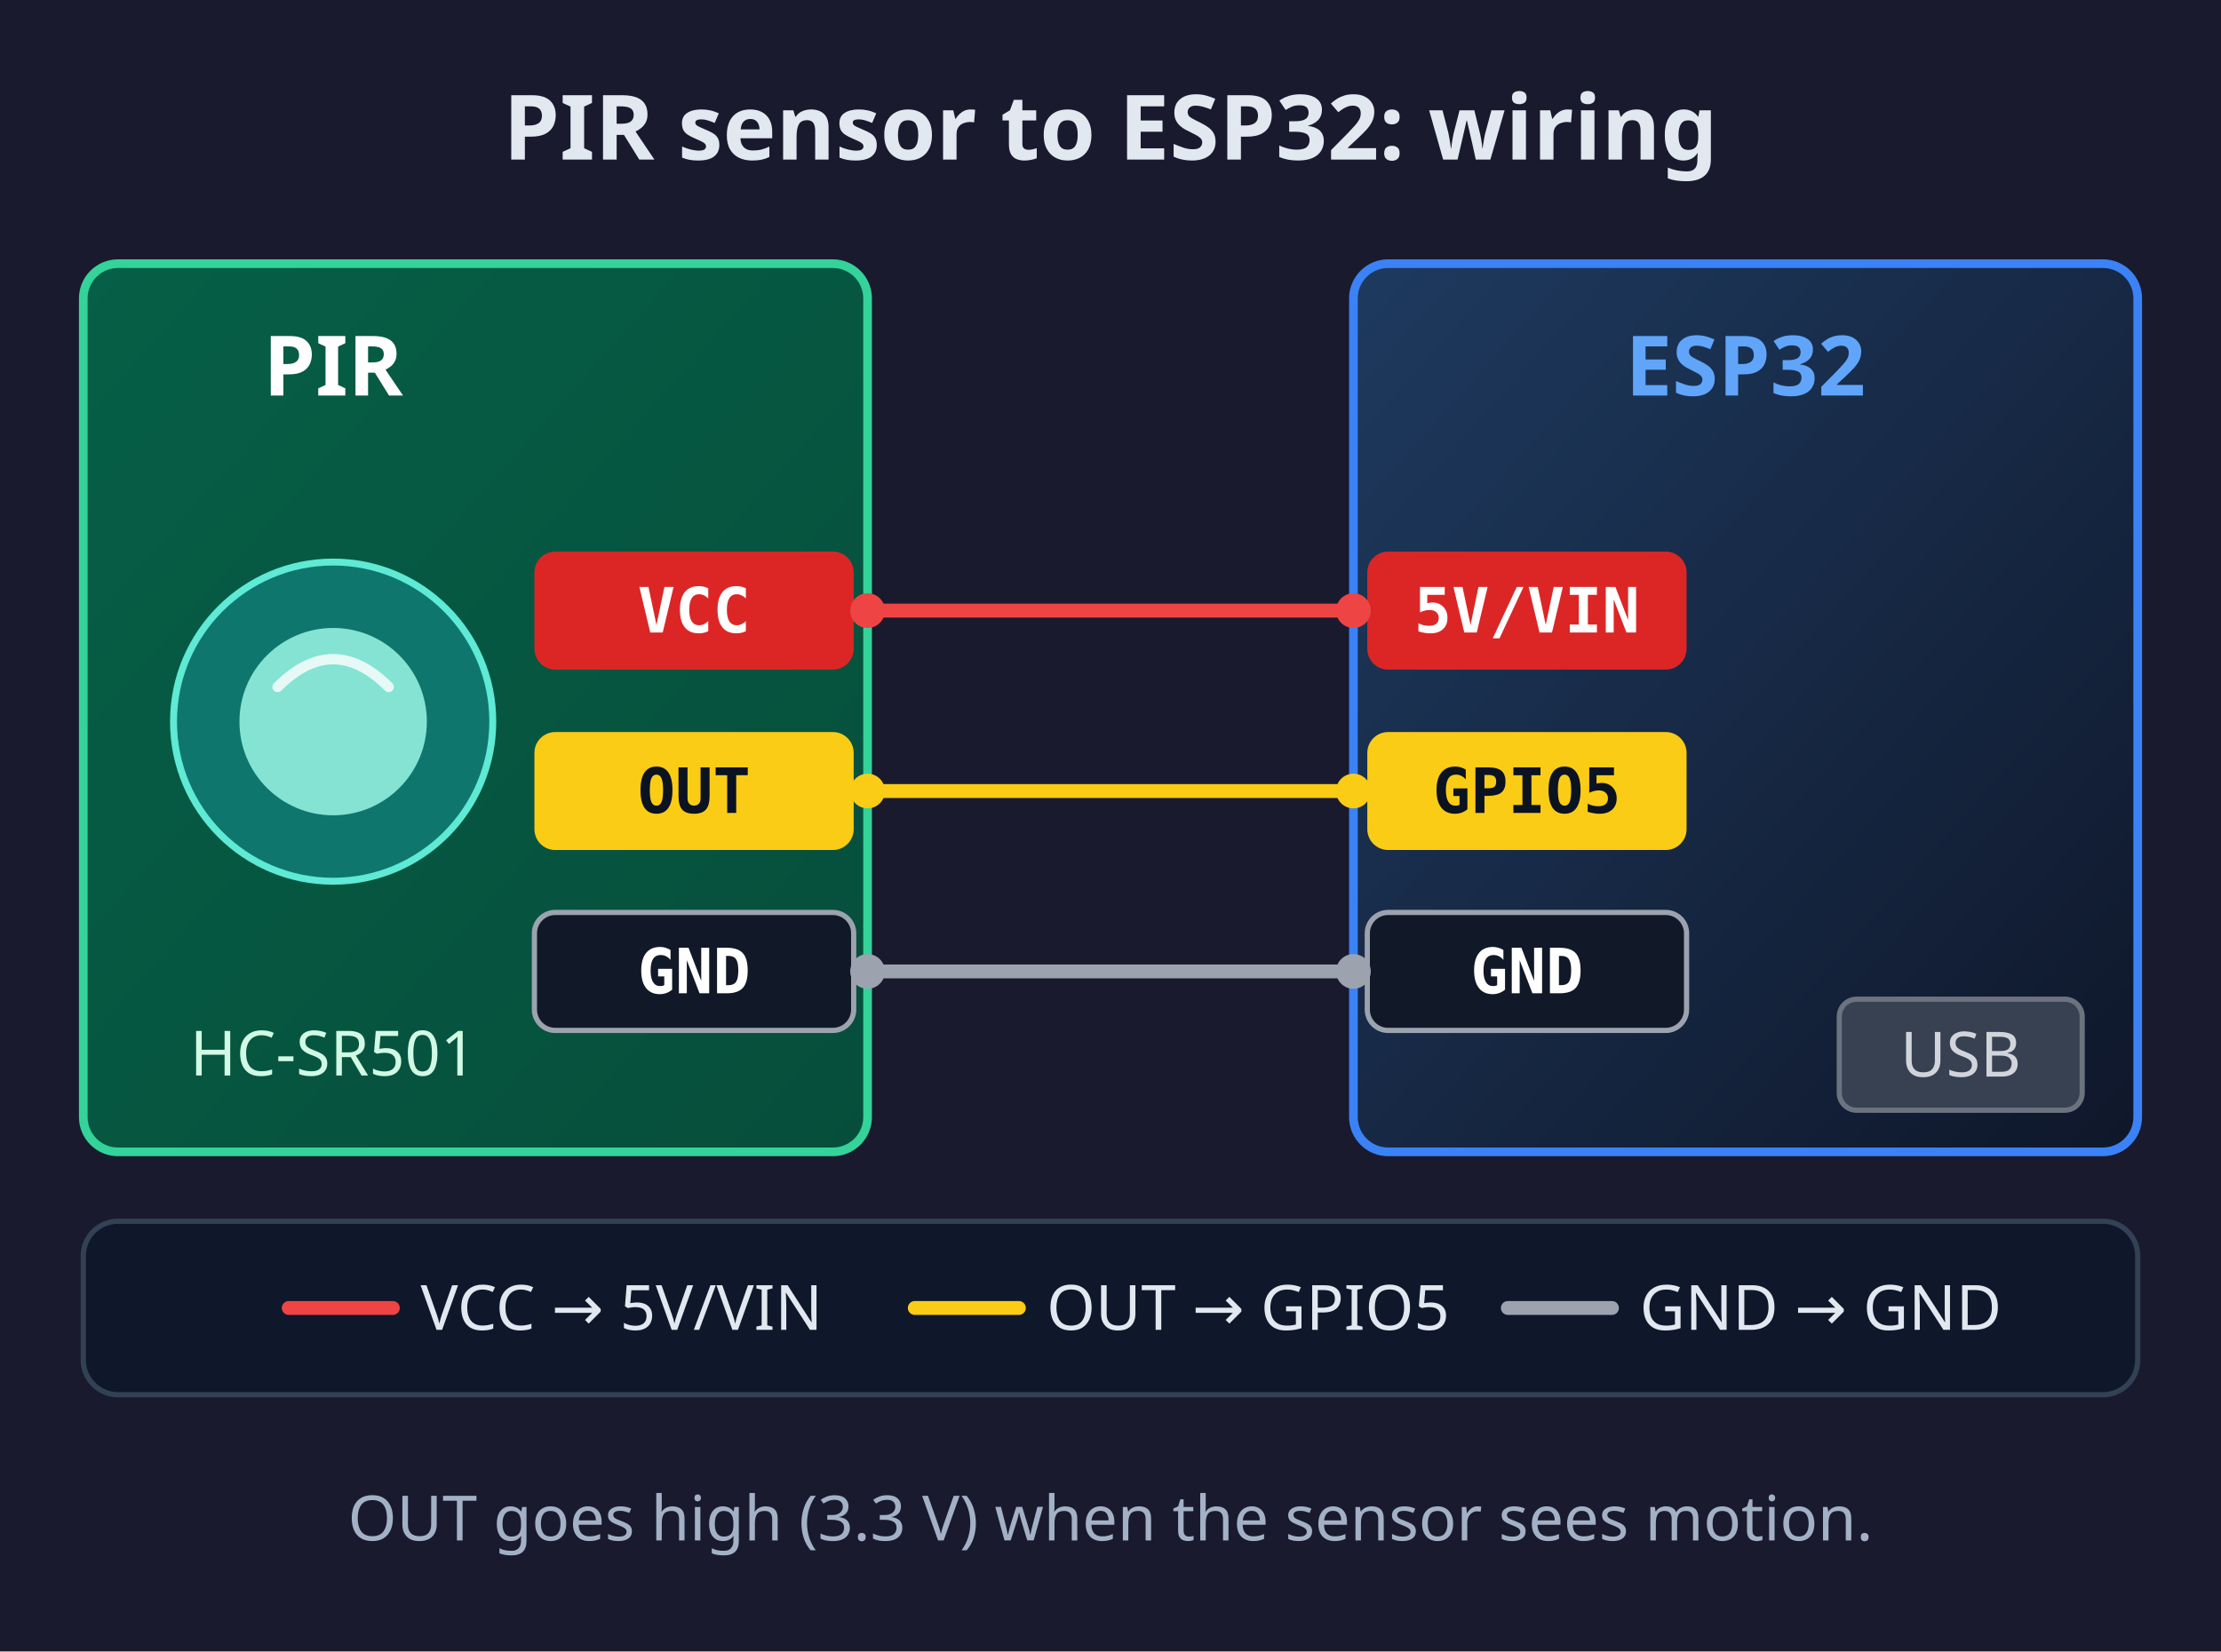
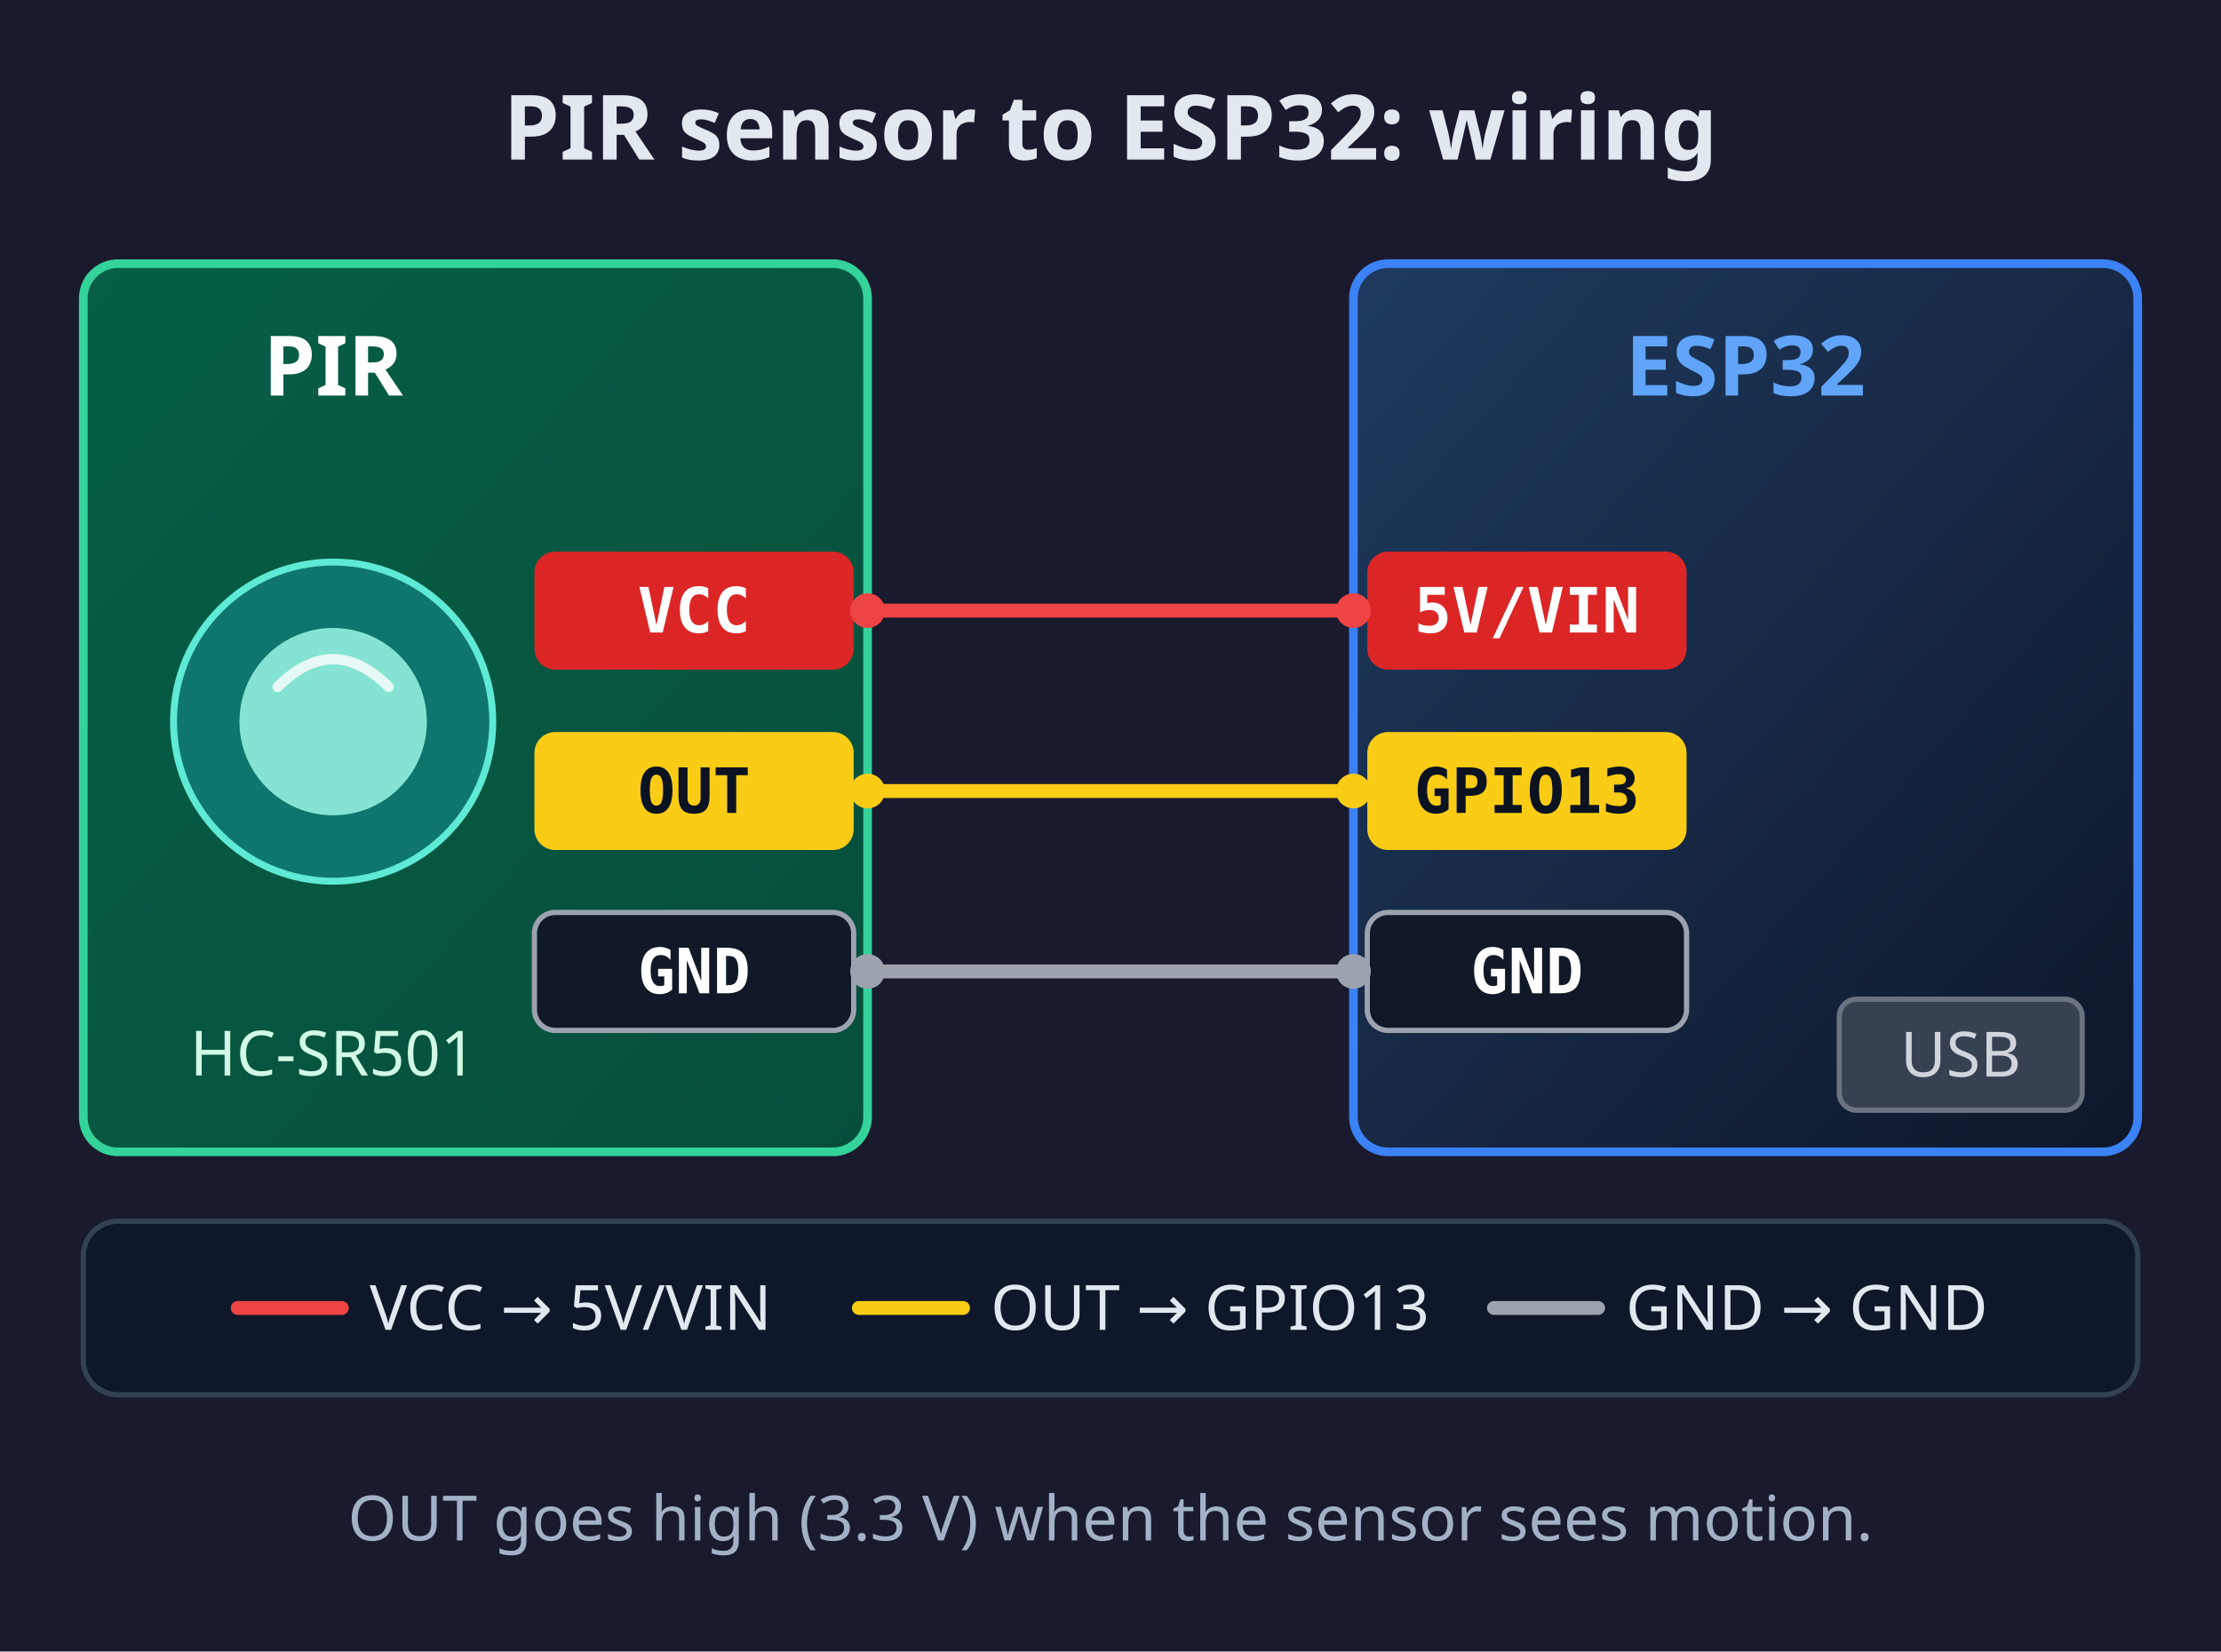
<svg xmlns="http://www.w3.org/2000/svg" viewBox="0 0 640 476" role="img" lang="en" font-family="system-ui, sans-serif">
  <defs>
    <linearGradient id="sensor" x1="0" y1="0" x2="1" y2="1">
      <stop offset="0" stop-color="#065f46" />
      <stop offset="1" stop-color="#064e3b" />
    </linearGradient>
    <linearGradient id="esp" x1="0" y1="0" x2="1" y2="1">
      <stop offset="0" stop-color="#1e3a5f" />
      <stop offset="1" stop-color="#0f172a" />
    </linearGradient>
  </defs>
  <rect x="0" y="0" width="640" height="476" fill="#1a1a2e" />
  <text x="320" y="46" font-size="26" fill="#e2e8f0" text-anchor="middle" font-weight="700">PIR sensor to ESP32: wiring</text>
  <rect x="24" y="76" width="226" height="256" rx="10" fill="url(#sensor)" stroke="#34d399" stroke-width="2.5" />
  <text x="96" y="114" font-size="24" fill="#ffffff" text-anchor="middle" font-weight="700">PIR</text>
  <circle cx="96" cy="208" r="46" fill="#0f766e" stroke="#5eead4" stroke-width="2" />
  <circle cx="96" cy="208" r="27" fill="#99f6e4" opacity="0.85" />
  <path d="M80 198Q96 182 112 198" fill="none" stroke="#ffffff" stroke-width="3" stroke-linecap="round" stroke-linejoin="round" opacity="0.8" />
  <rect x="154" y="159" width="92" height="34" rx="6" fill="#dc2626" />
  <text x="200" y="182.3" font-size="18" fill="#ffffff" text-anchor="middle" font-weight="700" font-family="ui-monospace, Menlo, Consolas, monospace">VCC</text>
  <rect x="154" y="211" width="92" height="34" rx="6" fill="#facc15" />
  <text x="200" y="234.3" font-size="18" fill="#0b1220" text-anchor="middle" font-weight="700" font-family="ui-monospace, Menlo, Consolas, monospace">OUT</text>
  <rect x="154" y="263" width="92" height="34" rx="6" fill="#111827" stroke="#9ca3af" stroke-width="1.5" />
  <text x="200" y="286.3" font-size="18" fill="#ffffff" text-anchor="middle" font-weight="700" font-family="ui-monospace, Menlo, Consolas, monospace">GND</text>
  <rect x="390" y="76" width="226" height="256" rx="10" fill="url(#esp)" stroke="#3b82f6" stroke-width="2.5" />
  <text x="503" y="114" font-size="24" fill="#60a5fa" text-anchor="middle" font-weight="700">ESP32</text>
  <rect x="394" y="159" width="92" height="34" rx="6" fill="#dc2626" />
  <text x="440" y="182.3" font-size="18" fill="#ffffff" text-anchor="middle" font-weight="700" font-family="ui-monospace, Menlo, Consolas, monospace">5V/VIN</text>
  <rect x="394" y="211" width="92" height="34" rx="6" fill="#facc15" />
-   <text x="440" y="234.3" font-size="18" fill="#0b1220" text-anchor="middle" font-weight="700" font-family="ui-monospace, Menlo, Consolas, monospace">GPIO5</text>
+   <text x="440" y="234.3" font-size="18" fill="#0b1220" text-anchor="middle" font-weight="700" font-family="ui-monospace, Menlo, Consolas, monospace">GPIO13</text>
  <rect x="394" y="263" width="92" height="34" rx="6" fill="#111827" stroke="#9ca3af" stroke-width="1.5" />
  <text x="440" y="286.3" font-size="18" fill="#ffffff" text-anchor="middle" font-weight="700" font-family="ui-monospace, Menlo, Consolas, monospace">GND</text>
  <rect x="530" y="288" width="70" height="32" rx="5" fill="#374151" stroke="#6b7280" stroke-width="1.5" />
  <text x="565" y="310.3" font-size="18" fill="#d1d5db" text-anchor="middle">USB</text>
  <path d="M250 176L390 176" fill="none" stroke="#ef4444" stroke-width="4" stroke-linecap="round" stroke-linejoin="round" />
  <circle cx="250" cy="176" r="5" fill="#ef4444" />
  <circle cx="390" cy="176" r="5" fill="#ef4444" />
  <path d="M250 228L390 228" fill="none" stroke="#facc15" stroke-width="4" stroke-linecap="round" stroke-linejoin="round" />
  <circle cx="250" cy="228" r="5" fill="#facc15" />
  <circle cx="390" cy="228" r="5" fill="#facc15" />
  <path d="M250 280L390 280" fill="none" stroke="#9ca3af" stroke-width="4" stroke-linecap="round" stroke-linejoin="round" />
  <circle cx="250" cy="280" r="5" fill="#9ca3af" />
  <circle cx="390" cy="280" r="5" fill="#9ca3af" />
  <text x="96" y="310" font-size="18" fill="#d1fae5" text-anchor="middle">HC-SR501</text>
  <rect x="24" y="352" width="592" height="50" rx="10" fill="#0f172a" stroke="#334155" stroke-width="1.5" />
-   <path d="M83.2 377L113.2 377" fill="none" stroke="#ef4444" stroke-width="4" stroke-linecap="round" stroke-linejoin="round" />
-   <text x="121.2" y="383.3" font-size="18" fill="#e2e8f0">VCC → 5V/VIN</text>
-   <path d="M263.6 377L293.6 377" fill="none" stroke="#facc15" stroke-width="4" stroke-linecap="round" stroke-linejoin="round" />
-   <text x="301.6" y="383.3" font-size="18" fill="#e2e8f0">OUT → GPIO5</text>
-   <path d="M434.5 377L464.5 377" fill="none" stroke="#9ca3af" stroke-width="4" stroke-linecap="round" stroke-linejoin="round" />
-   <text x="472.5" y="383.3" font-size="18" fill="#e2e8f0">GND → GND</text>
+   <path d="M68.5 377L98.5 377" fill="none" stroke="#ef4444" stroke-width="4" stroke-linecap="round" stroke-linejoin="round" />
+   <text x="106.5" y="383.3" font-size="18" fill="#e2e8f0">VCC → 5V/VIN</text>
+   <path d="M247.5 377L277.5 377" fill="none" stroke="#facc15" stroke-width="4" stroke-linecap="round" stroke-linejoin="round" />
+   <text x="285.5" y="383.3" font-size="18" fill="#e2e8f0">OUT → GPIO13</text>
+   <path d="M430.5 377L460.5 377" fill="none" stroke="#9ca3af" stroke-width="4" stroke-linecap="round" stroke-linejoin="round" />
+   <text x="468.5" y="383.3" font-size="18" fill="#e2e8f0">GND → GND</text>
  <text x="320" y="444" font-size="18" fill="#a3b1c6" text-anchor="middle">OUT goes high (3.3 V) when the sensor sees motion.</text>
</svg>
